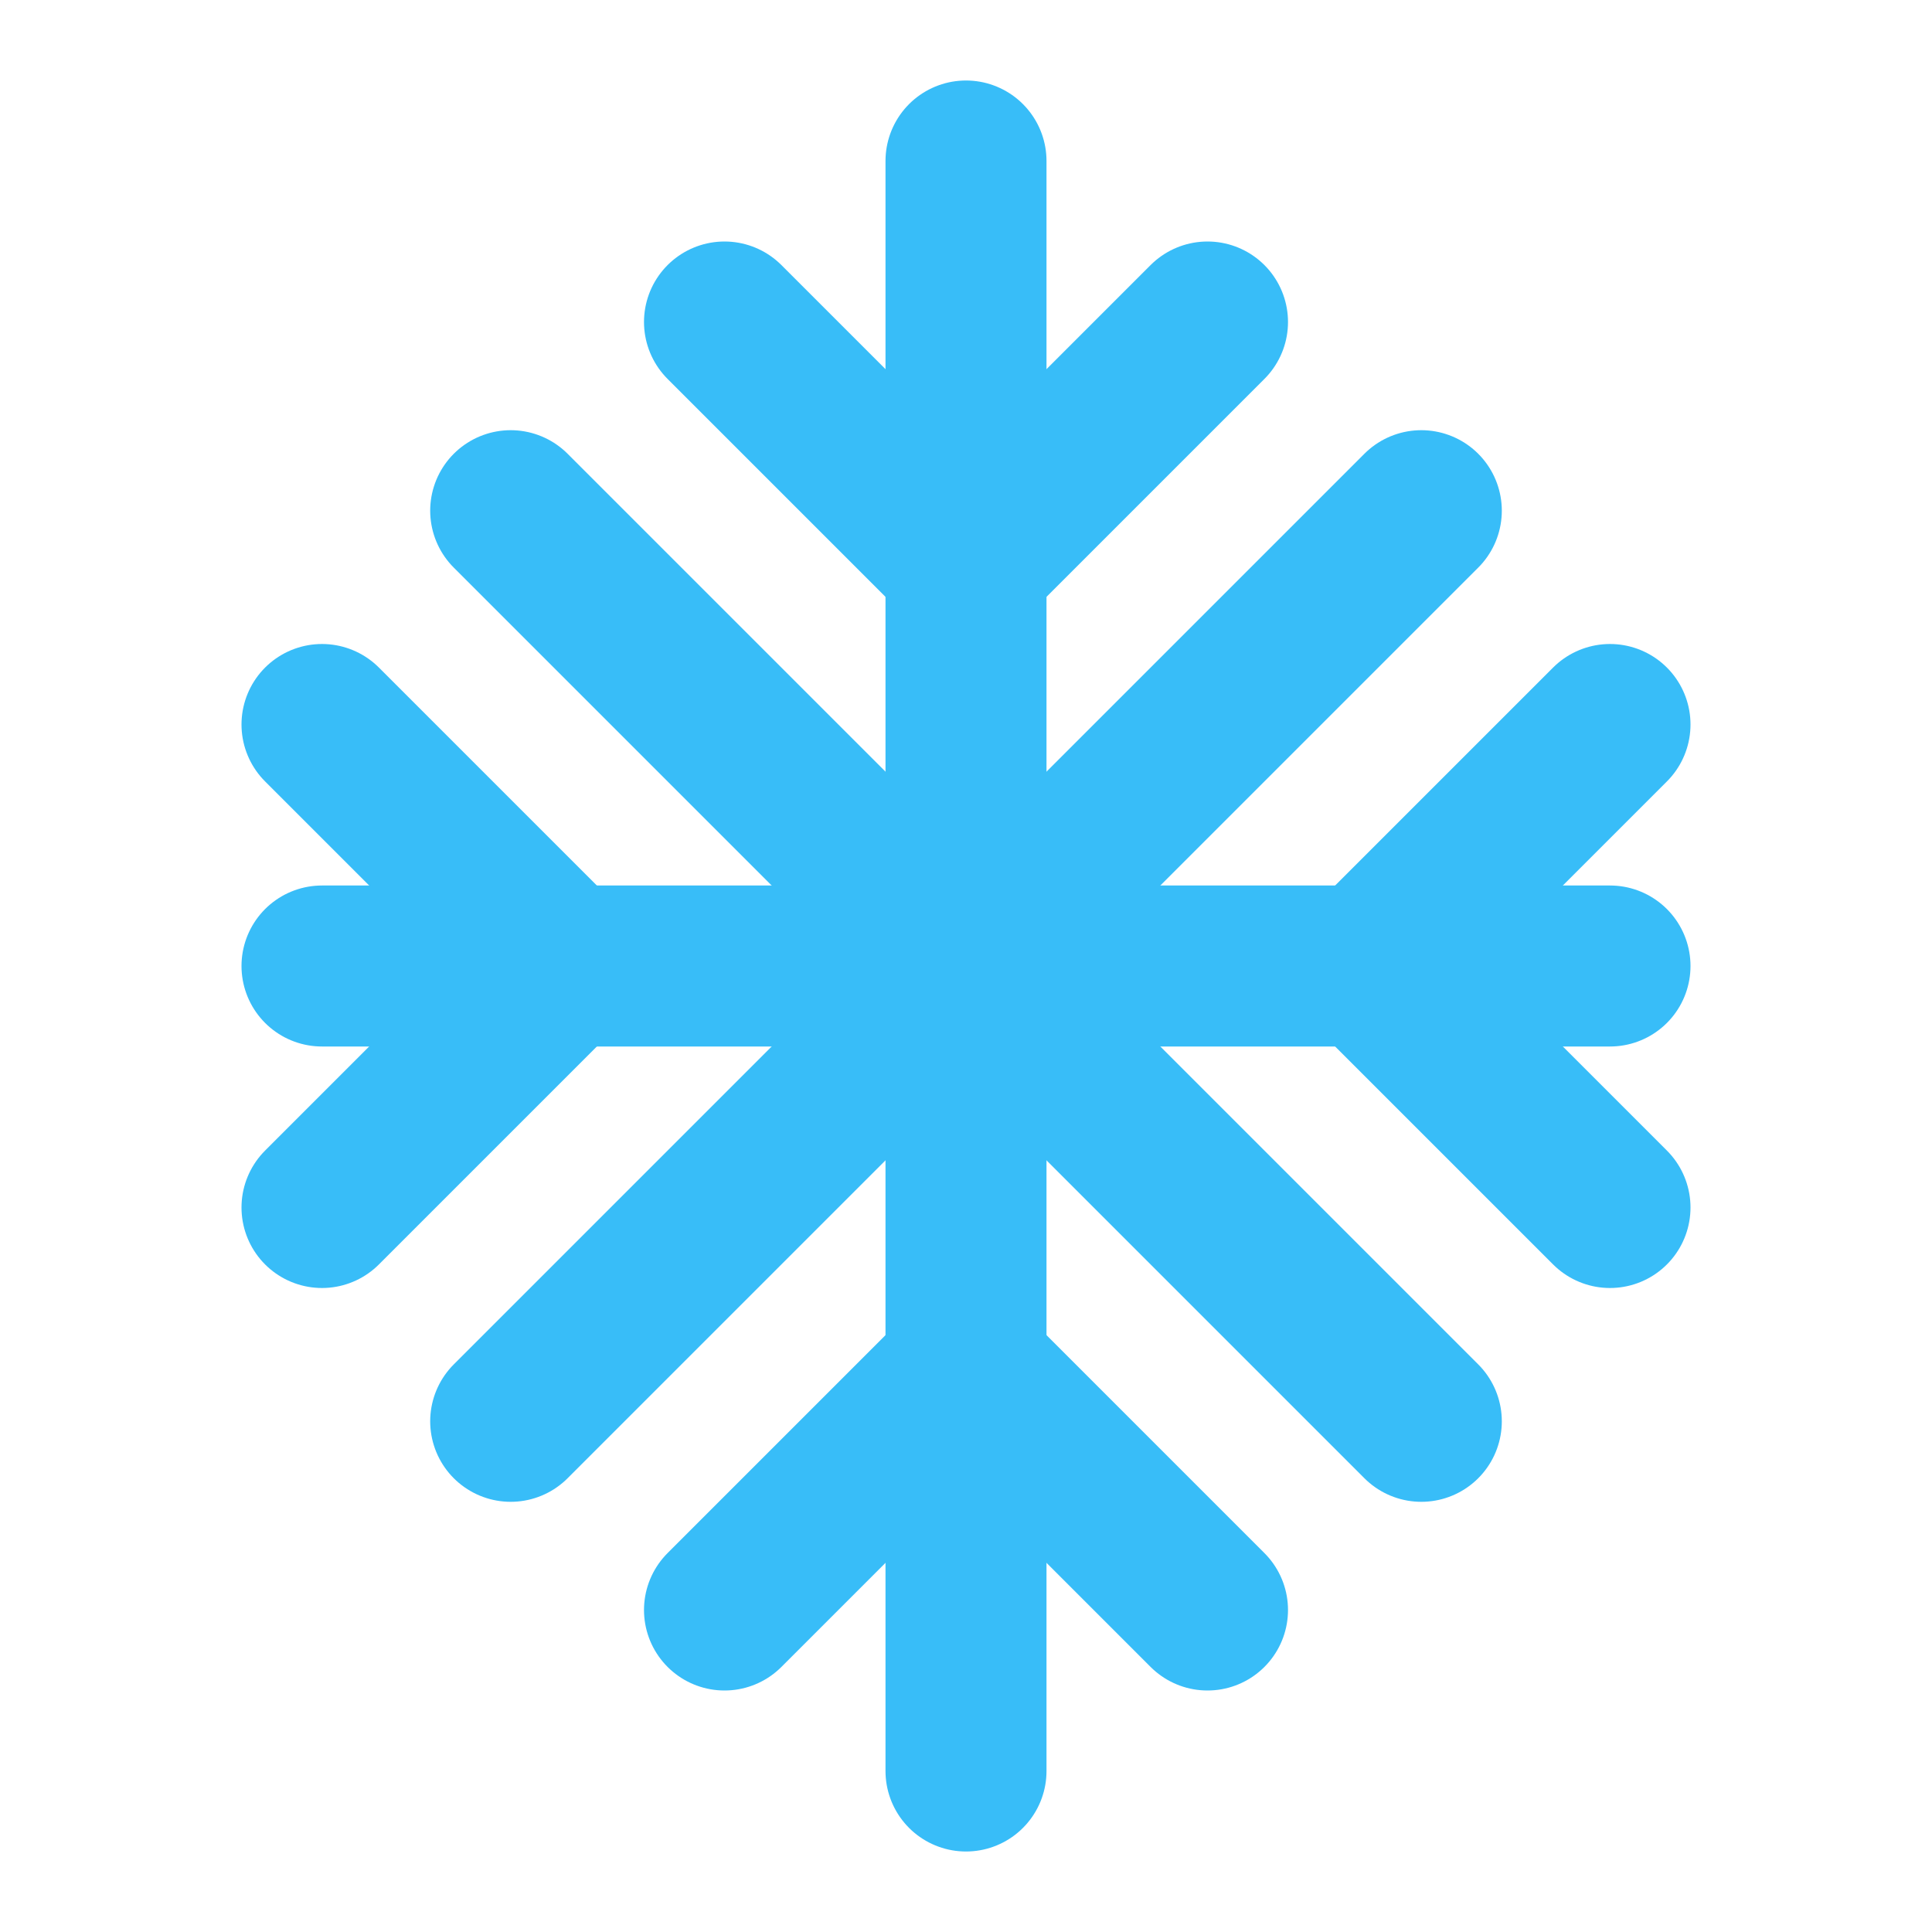
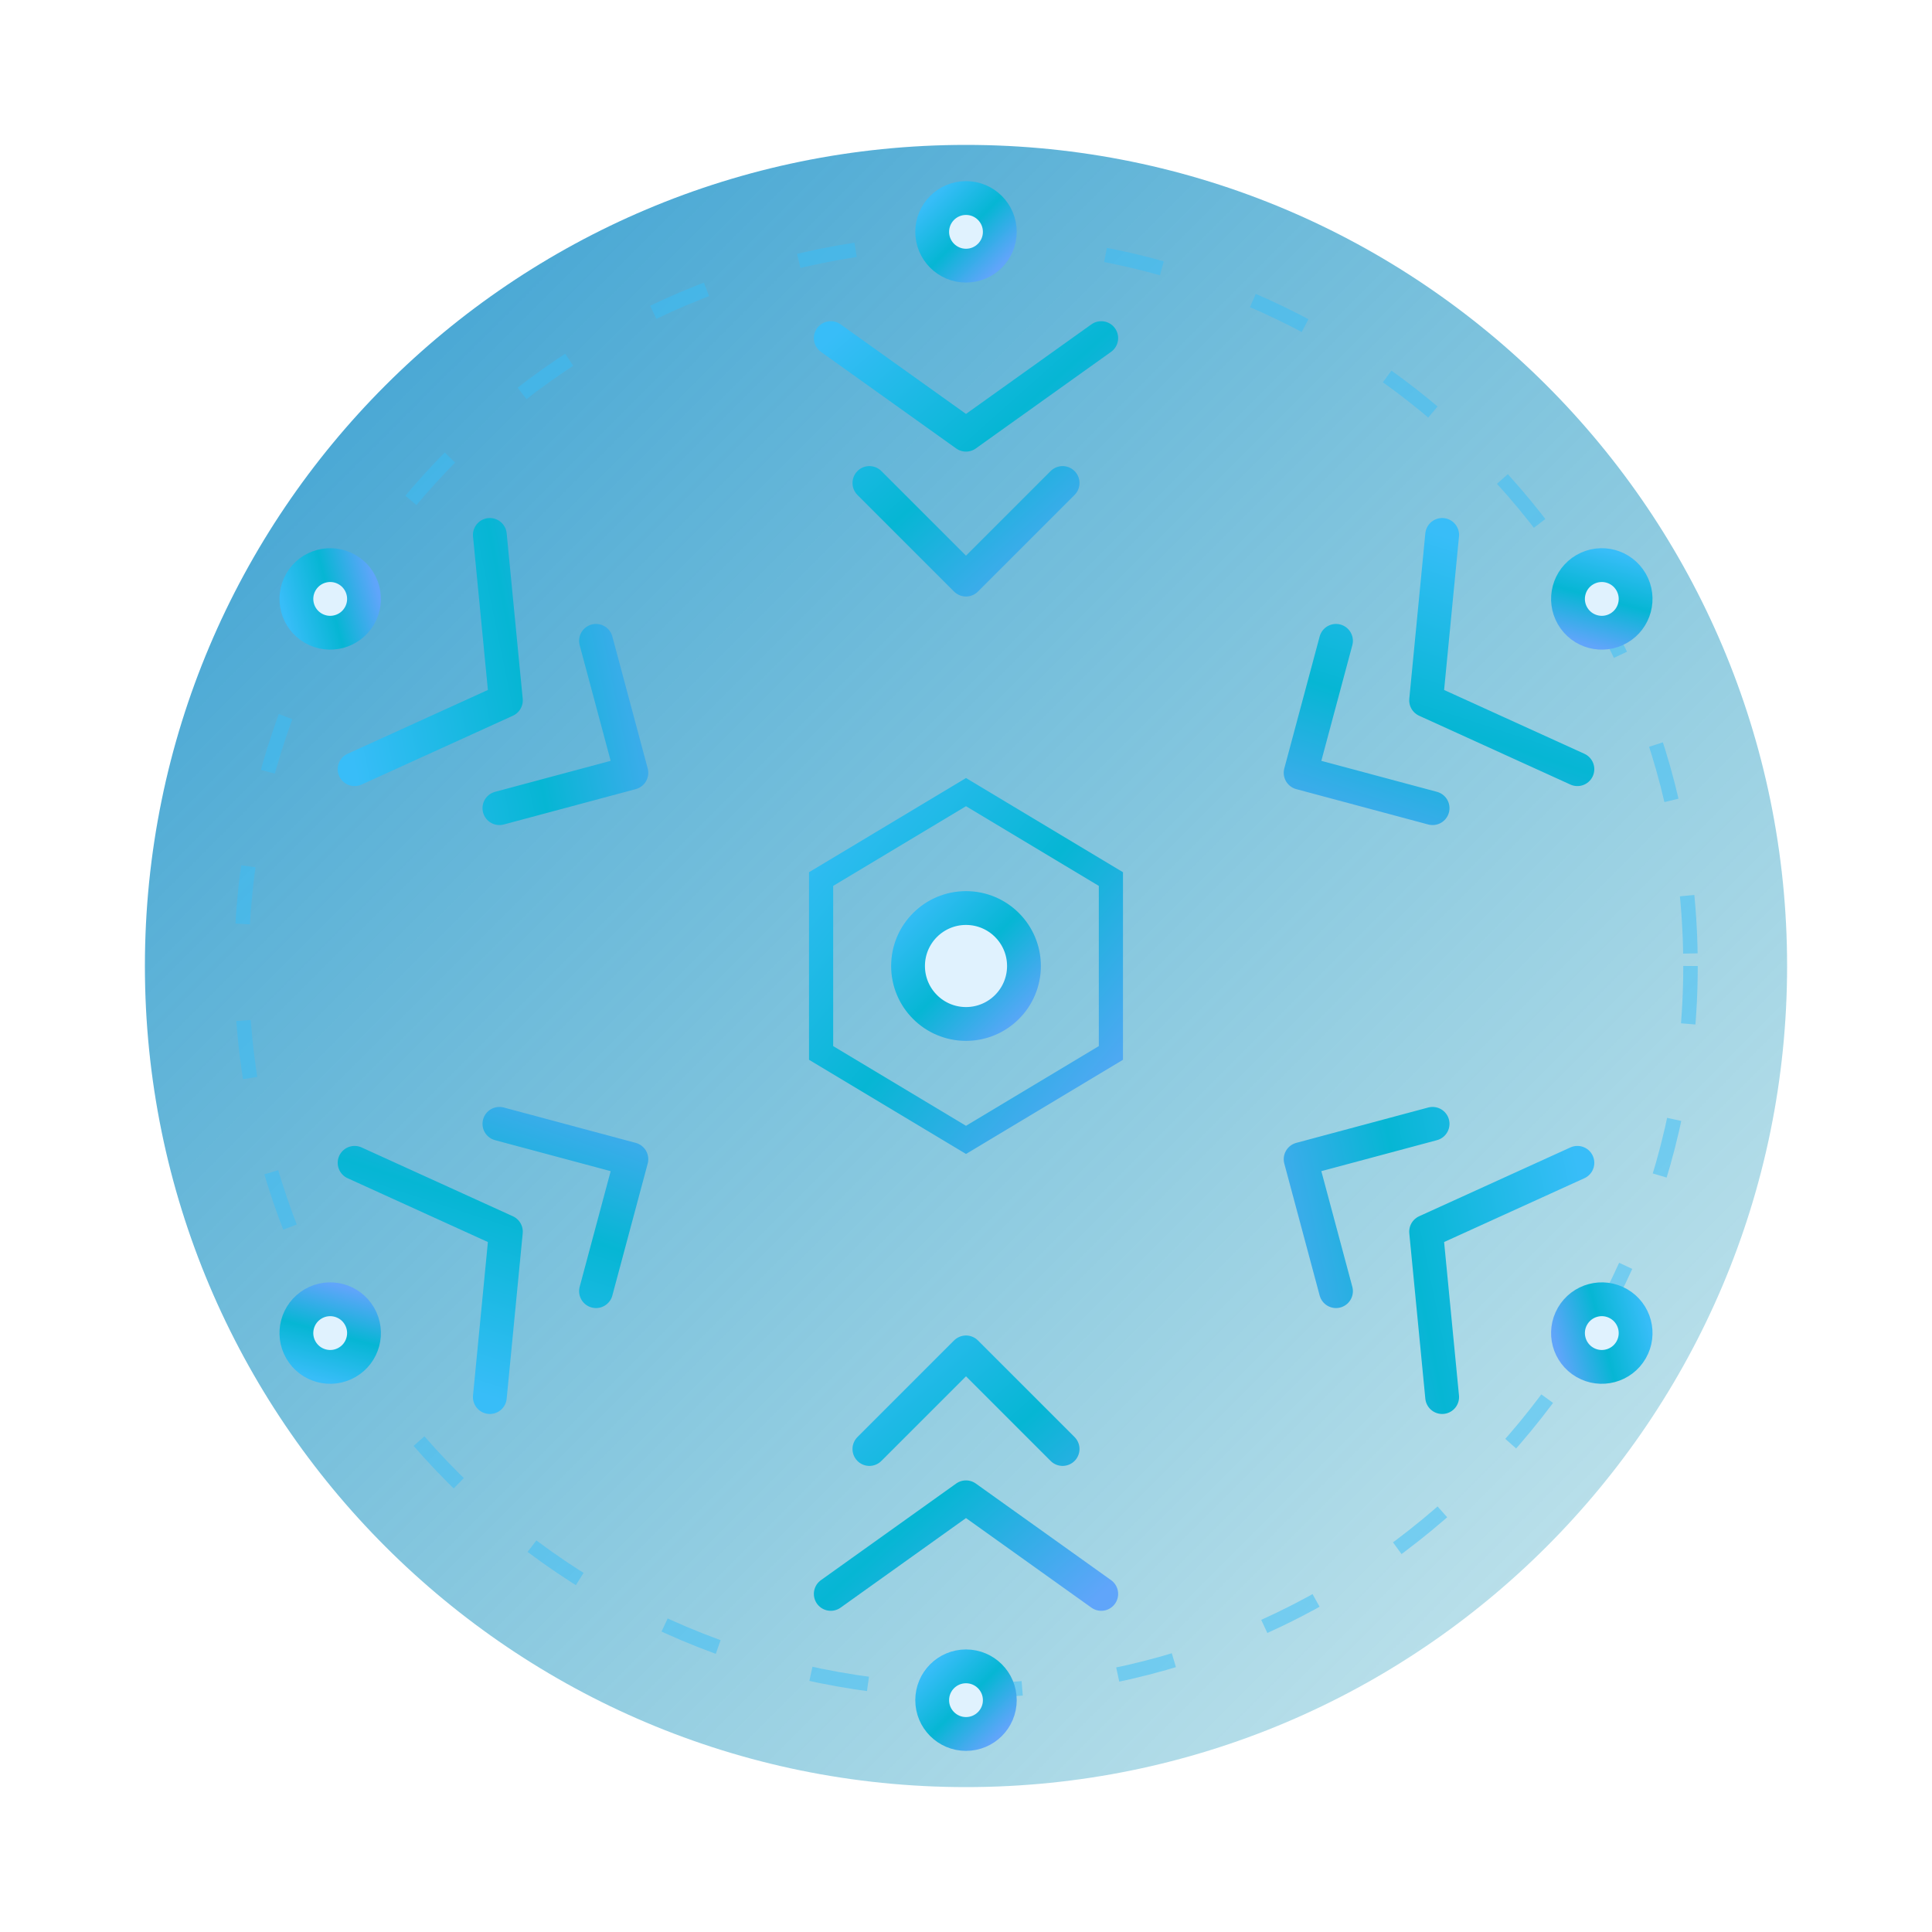
- <svg xmlns="http://www.w3.org/2000/svg" viewBox="0 0 24 24" fill="none" stroke="#38bdf8" stroke-width="2" stroke-linecap="round" stroke-linejoin="round">
-   <line x1="12" y1="2" x2="12" y2="22" />
-   <line x1="20" y1="12" x2="4" y2="12" />
-   <line x1="17.656" y1="6.344" x2="6.344" y2="17.656" />
-   <line x1="17.656" y1="17.656" x2="6.344" y2="6.344" />
-   <path d="m15 4-3 3-3-3" />
-   <path d="m15 20-3-3-3 3" />
-   <path d="m4 9 3 3-3 3" />
-   <path d="m20 9-3 3 3 3" />
+ <svg xmlns="http://www.w3.org/2000/svg" viewBox="0 0 200 200" width="100%" height="100%">
+   <defs>
+     <linearGradient id="iceGrad" x1="0%" y1="0%" x2="100%" y2="100%">
+       <stop offset="0%" stop-color="#38bdf8" />
+       <stop offset="50%" stop-color="#06b6d4" />
+       <stop offset="100%" stop-color="#60a5fa" />
+     </linearGradient>
+     <linearGradient id="glowGrad" x1="0%" y1="0%" x2="100%" y2="100%">
+       <stop offset="0%" stop-color="#0284c7" stop-opacity="0.8" />
+       <stop offset="100%" stop-color="#0891b2" stop-opacity="0.2" />
+     </linearGradient>
+   </defs>
+   <circle cx="100" cy="100" r="85" fill="url(#glowGrad)" />
+   <circle cx="100" cy="100" r="75" fill="none" stroke="#38bdf8" stroke-width="1.5" stroke-dasharray="6 10" opacity="0.5" />
+   <g stroke="url(#iceGrad)" stroke-width="3.5" stroke-linecap="round">
+     <polygon points="100,82 115,91 115,109 100,118 85,109 85,91" fill="none" stroke-width="2.5" />
+     <circle cx="100" cy="100" r="6" fill="#e0f2fe" />
+     <line x1="100" y1="82" x2="100" y2="28" />
+     <path d="M100,45 L114,35 M100,45 L86,35 M100,60 L110,50 M100,60 L90,50" />
+     <circle cx="100" cy="24" r="3.5" fill="#e0f2fe" />
+     <line x1="100" y1="118" x2="100" y2="172" />
+     <path d="M100,155 L114,165 M100,155 L86,165 M100,140 L110,150 M100,140 L90,150" />
+     <circle cx="100" cy="176" r="3.5" fill="#e0f2fe" />
+     <g transform="rotate(60 100 100)">
+       <line x1="100" y1="82" x2="100" y2="28" />
+       <path d="M100,45 L114,35 M100,45 L86,35 M100,60 L110,50 M100,60 L90,50" />
+       <circle cx="100" cy="24" r="3.5" fill="#e0f2fe" />
+     </g>
+     <g transform="rotate(-60 100 100)">
+       <line x1="100" y1="82" x2="100" y2="28" />
+       <path d="M100,45 L114,35 M100,45 L86,35 M100,60 L110,50 M100,60 L90,50" />
+       <circle cx="100" cy="24" r="3.5" fill="#e0f2fe" />
+     </g>
+     <g transform="rotate(120 100 100)">
+       <line x1="100" y1="82" x2="100" y2="28" />
+       <path d="M100,45 L114,35 M100,45 L86,35 M100,60 L110,50 M100,60 L90,50" />
+       <circle cx="100" cy="24" r="3.5" fill="#e0f2fe" />
+     </g>
+     <g transform="rotate(-120 100 100)">
+       <line x1="100" y1="82" x2="100" y2="28" />
+       <path d="M100,45 L114,35 M100,45 L86,35 M100,60 L110,50 M100,60 L90,50" />
+       <circle cx="100" cy="24" r="3.5" fill="#e0f2fe" />
+     </g>
+   </g>
</svg>
